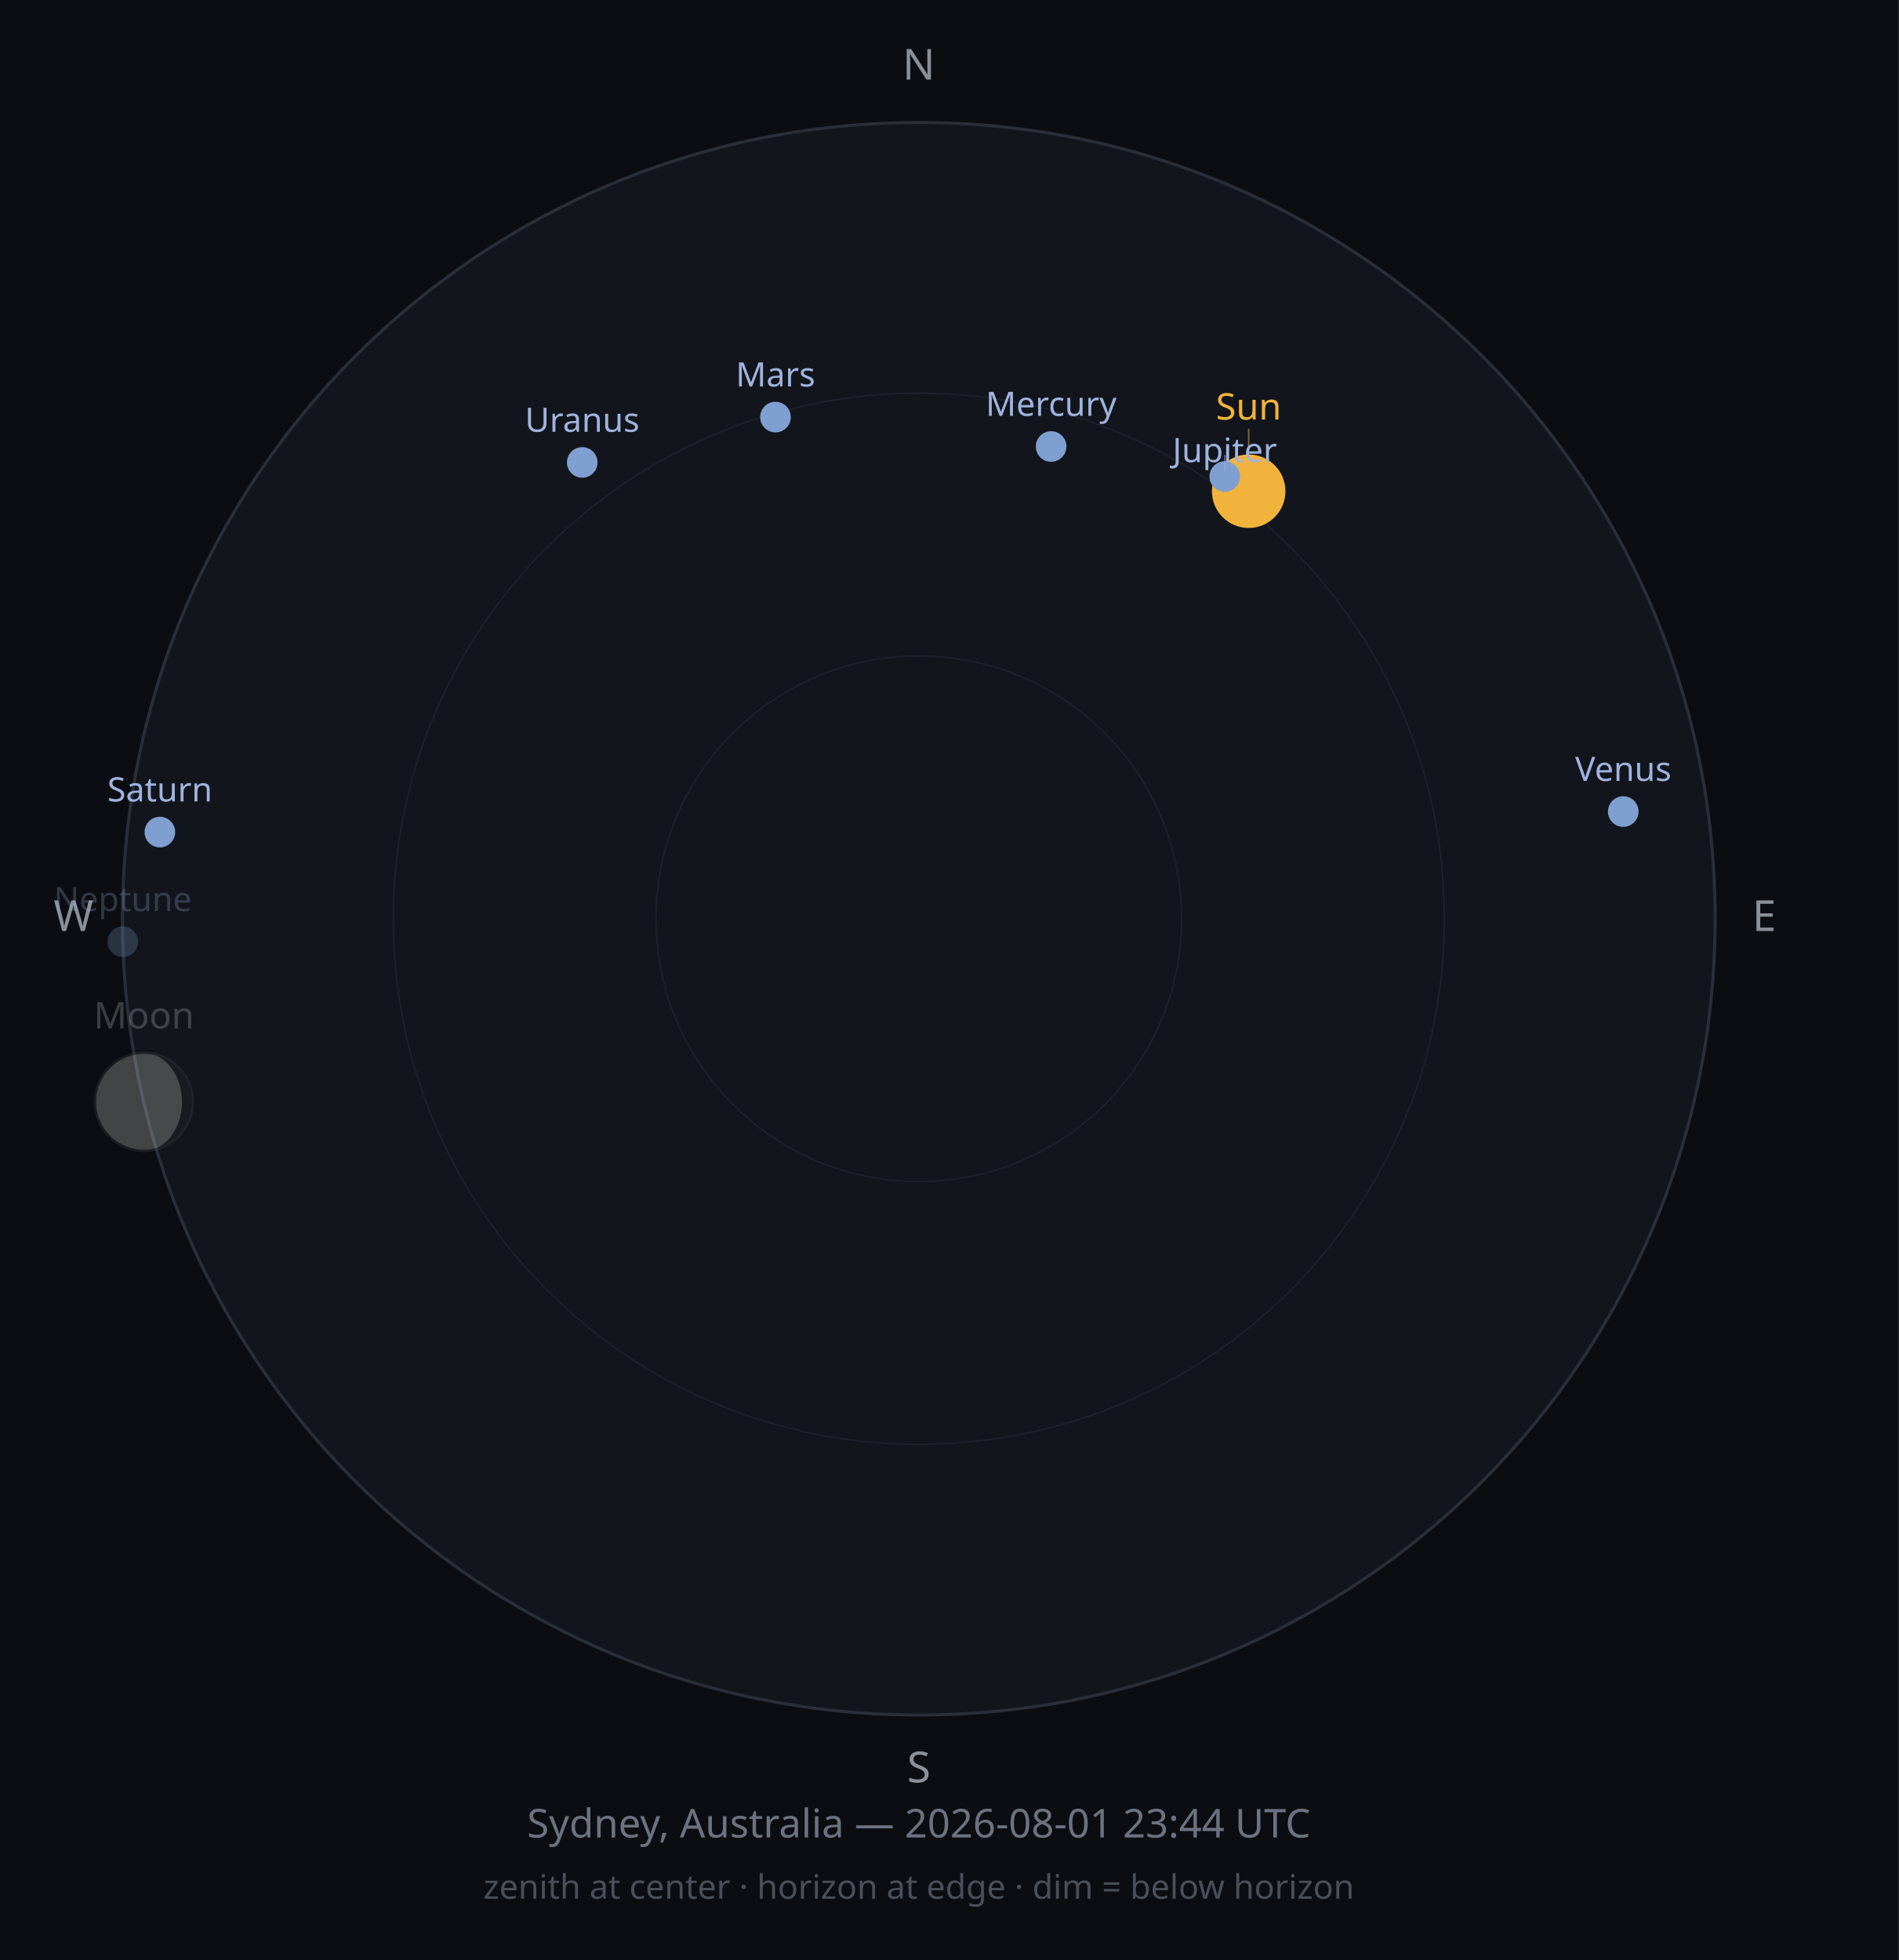
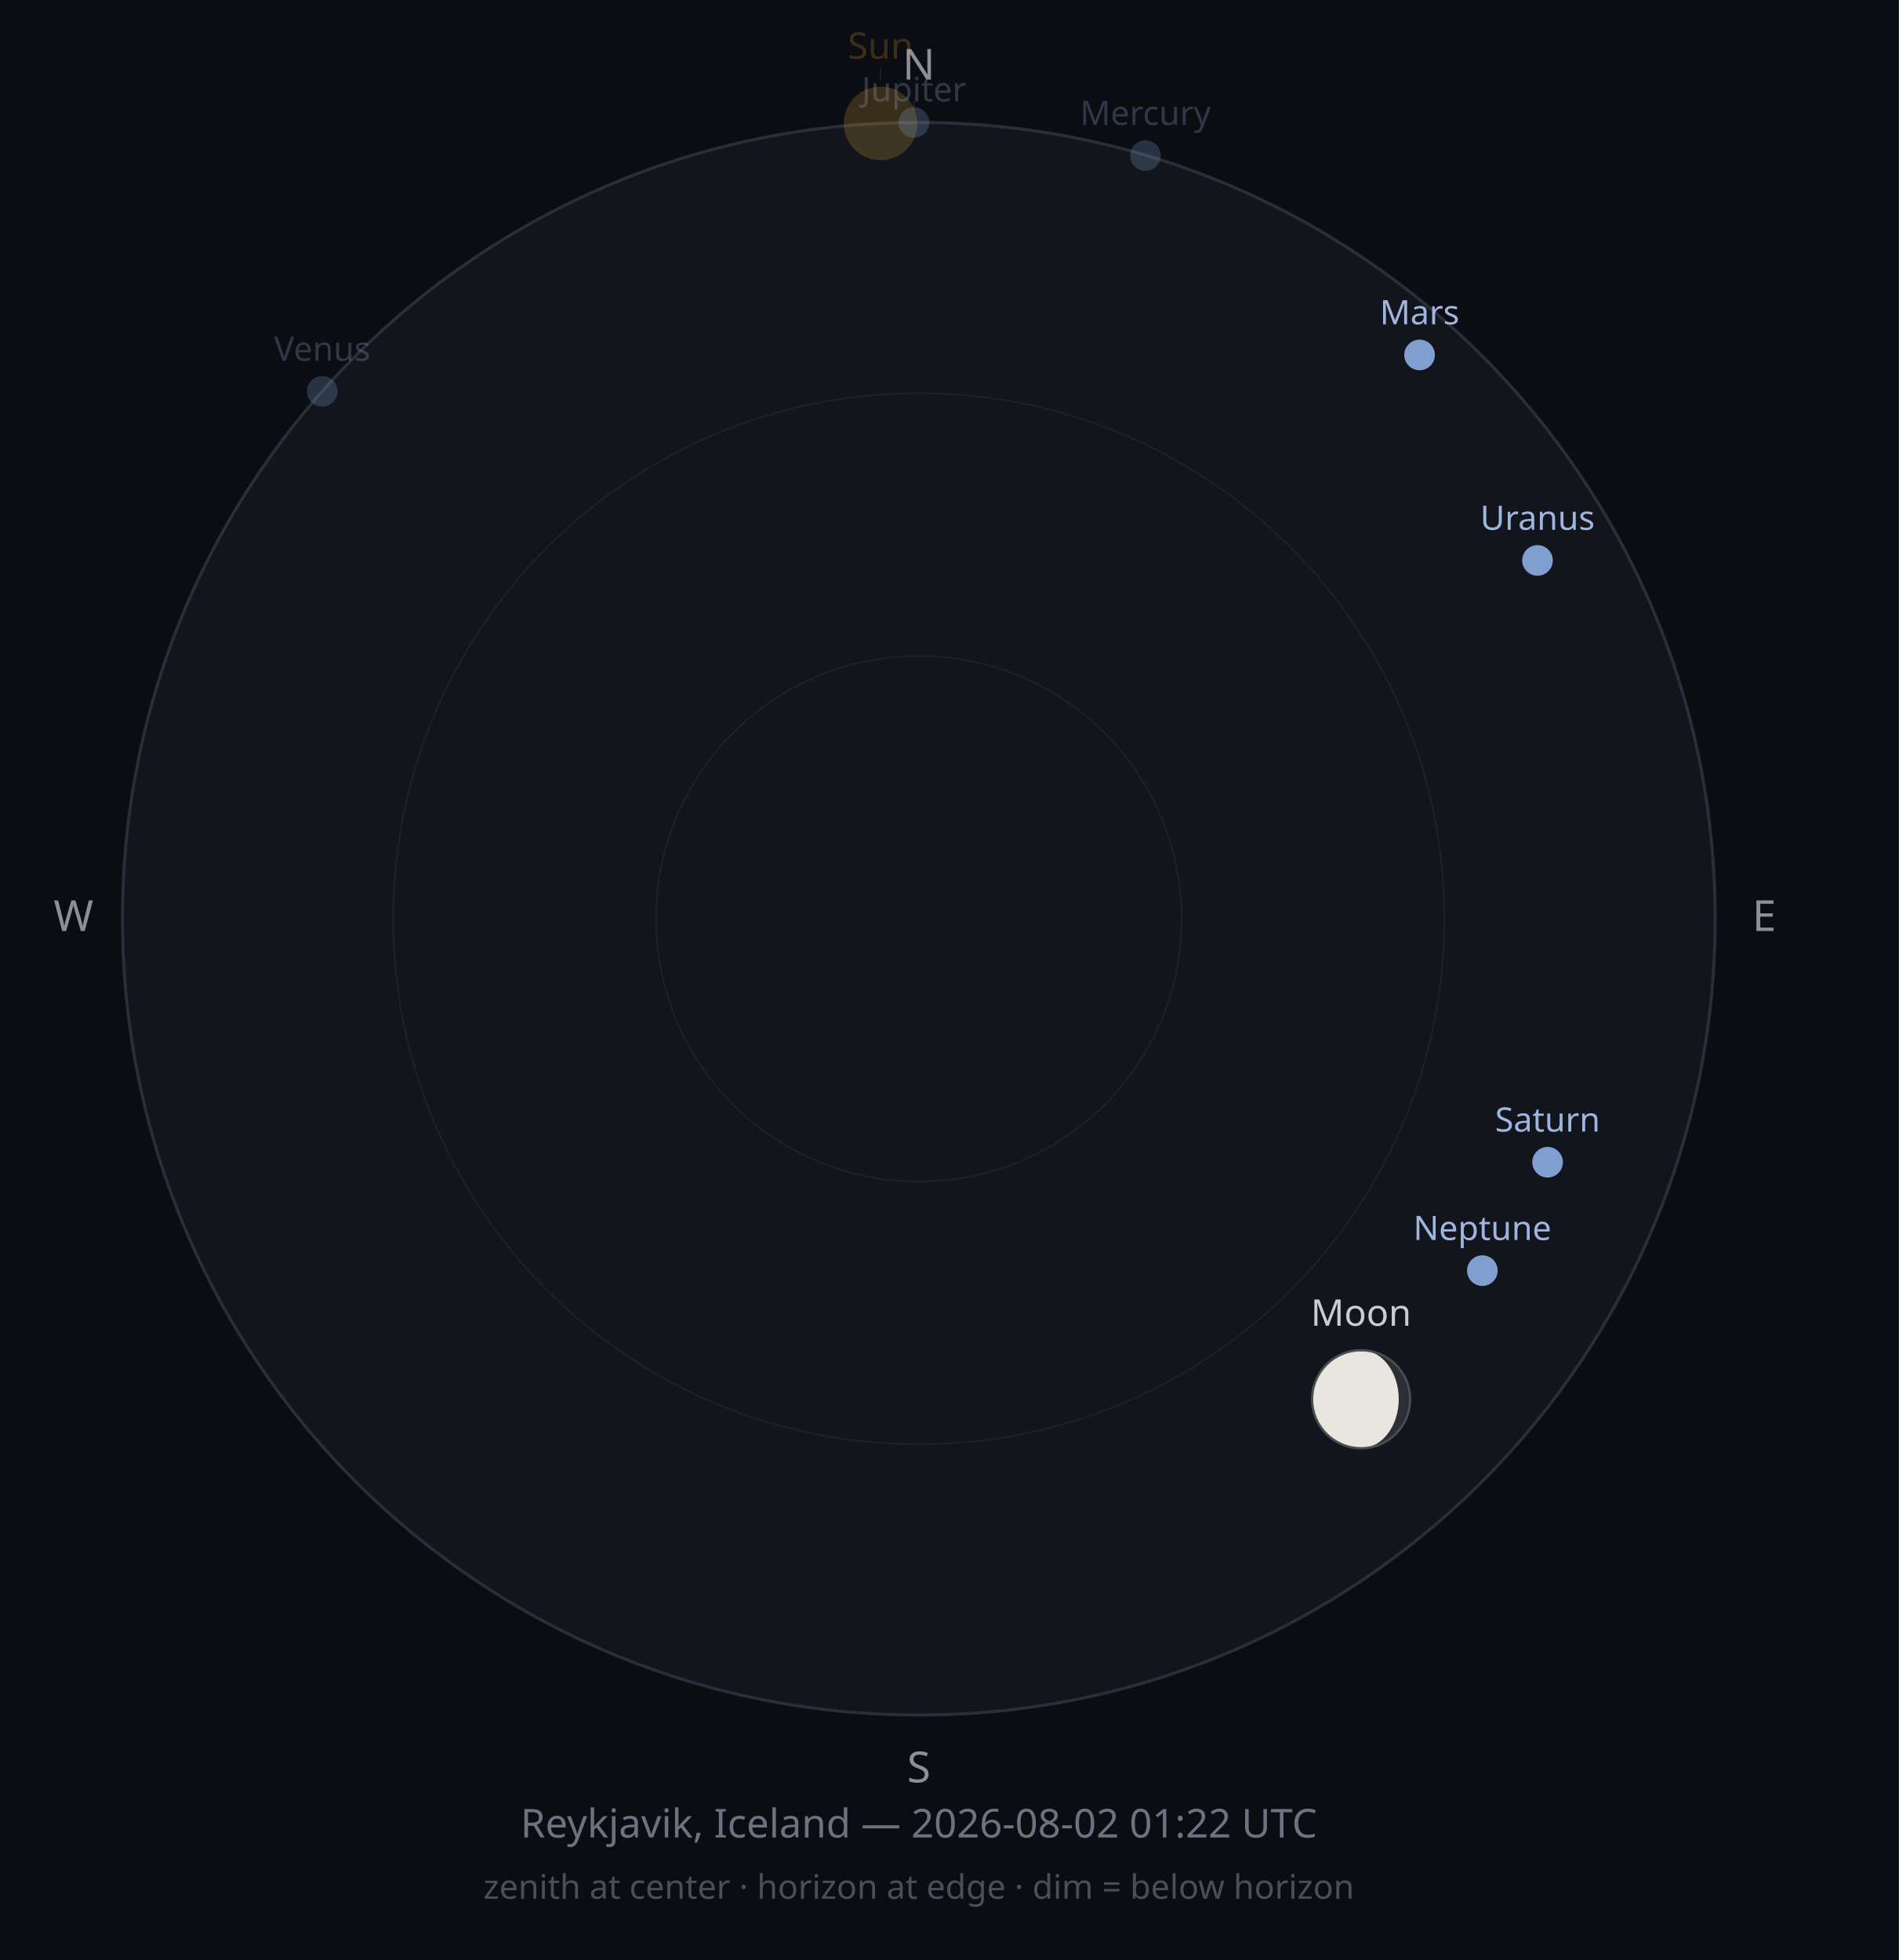
<svg xmlns="http://www.w3.org/2000/svg" width="620" height="640" viewBox="0 0 620 640">
  <rect width="620" height="640" fill="#0B0D12" />
  <circle cx="300" cy="300" r="260" fill="#12151C" stroke="#2A2E38" stroke-width="1" />
  <circle cx="300" cy="300" r="171.6" fill="none" stroke="#1D212B" stroke-width="0.5" />
  <circle cx="300" cy="300" r="85.8" fill="none" stroke="#1D212B" stroke-width="0.5" />
  <text x="300" y="26" font-size="14" fill="#8A8F98" text-anchor="middle" font-family="sans-serif">N</text>
  <text x="576" y="304" font-size="14" fill="#8A8F98" text-anchor="middle" font-family="sans-serif">E</text>
  <text x="300" y="582" font-size="14" fill="#8A8F98" text-anchor="middle" font-family="sans-serif">S</text>
  <text x="24" y="304" font-size="14" fill="#8A8F98" text-anchor="middle" font-family="sans-serif">W</text>
-   <circle cx="407.7" cy="160.4" r="12" fill="#F2B33D" opacity="1" />
-   <line x1="407.7" y1="146.4" x2="407.7" y2="140.0" stroke="#F2B33D" stroke-width="0.5" opacity="0.50" />
-   <text x="407.7" y="137.0" font-size="12" fill="#F2B33D" opacity="1" text-anchor="middle" font-family="sans-serif">Sun</text>
-   <g opacity="0.25">
-     <circle cx="47.0" cy="359.8" r="16" fill="#2B2E33" />
-     <path d="M46.976,343.825 A16,16 0 0,0 46.976,375.825 A12.442,16 0 0,0 46.976,343.825 Z" fill="#E8E6DE" />
-     <circle cx="47.0" cy="359.8" r="16" fill="none" stroke="#4A4D52" stroke-width="0.75" />
+   <circle cx="287.5" cy="40.3" r="12" fill="#F2B33D" opacity="0.2" />
+   <line x1="287.5" y1="26.3" x2="287.5" y2="22.2" stroke="#F2B33D" stroke-width="0.5" opacity="0.10" />
+   <text x="287.5" y="19.2" font-size="12" fill="#F2B33D" opacity="0.2" text-anchor="middle" font-family="sans-serif">Sun</text>
+   <g opacity="1">
+     <circle cx="444.4" cy="456.9" r="16" fill="#2B2E33" />
+     <path d="M444.403,440.859 A16,16 0 0,0 444.403,472.859 A12.299,16 0 0,0 444.403,440.859 Z" fill="#E8E6DE" />
+     <circle cx="444.4" cy="456.9" r="16" fill="none" stroke="#4A4D52" stroke-width="0.75" />
  </g>
-   <text x="47.0" y="335.8" font-size="12" fill="#C9CDD3" opacity="0.25" text-anchor="middle" font-family="sans-serif">Moon</text>
-   <circle cx="343.2" cy="145.8" r="5" fill="#7F9FD0" opacity="1" />
-   <text x="343.2" y="135.8" font-size="11" fill="#9FB4DE" opacity="1" text-anchor="middle" font-family="sans-serif">Mercury</text>
-   <circle cx="530.0" cy="265.0" r="5" fill="#7F9FD0" opacity="1" />
-   <text x="530.0" y="255.0" font-size="11" fill="#9FB4DE" opacity="1" text-anchor="middle" font-family="sans-serif">Venus</text>
-   <circle cx="253.2" cy="136.2" r="5" fill="#7F9FD0" opacity="1" />
-   <text x="253.2" y="126.2" font-size="11" fill="#9FB4DE" opacity="1" text-anchor="middle" font-family="sans-serif">Mars</text>
-   <circle cx="399.9" cy="155.6" r="5" fill="#7F9FD0" opacity="1" />
-   <line x1="399.9" y1="148.6" x2="399.9" y2="153.9" stroke="#9FB4DE" stroke-width="0.5" opacity="0.50" />
-   <text x="399.9" y="150.9" font-size="11" fill="#9FB4DE" opacity="1" text-anchor="middle" font-family="sans-serif">Jupiter</text>
-   <circle cx="52.2" cy="271.7" r="5" fill="#7F9FD0" opacity="1" />
-   <text x="52.2" y="261.7" font-size="11" fill="#9FB4DE" opacity="1" text-anchor="middle" font-family="sans-serif">Saturn</text>
-   <circle cx="190.1" cy="151.0" r="5" fill="#7F9FD0" opacity="1" />
-   <text x="190.1" y="141.0" font-size="11" fill="#9FB4DE" opacity="1" text-anchor="middle" font-family="sans-serif">Uranus</text>
-   <circle cx="40.1" cy="307.5" r="5" fill="#7F9FD0" opacity="0.25" />
-   <text x="40.1" y="297.5" font-size="11" fill="#9FB4DE" opacity="0.25" text-anchor="middle" font-family="sans-serif">Neptune</text>
-   <text x="300" y="600" font-size="13" fill="#6C7280" text-anchor="middle" font-family="sans-serif">Sydney, Australia — 2026-08-01 23:44 UTC</text>
+   <text x="444.4" y="432.9" font-size="12" fill="#C9CDD3" opacity="1" text-anchor="middle" font-family="sans-serif">Moon</text>
+   <circle cx="374.0" cy="50.8" r="5" fill="#7F9FD0" opacity="0.25" />
+   <text x="374.0" y="40.8" font-size="11" fill="#9FB4DE" opacity="0.25" text-anchor="middle" font-family="sans-serif">Mercury</text>
+   <circle cx="105.2" cy="127.8" r="5" fill="#7F9FD0" opacity="0.25" />
+   <text x="105.2" y="117.8" font-size="11" fill="#9FB4DE" opacity="0.25" text-anchor="middle" font-family="sans-serif">Venus</text>
+   <circle cx="463.5" cy="115.9" r="5" fill="#7F9FD0" opacity="1" />
+   <text x="463.5" y="105.9" font-size="11" fill="#9FB4DE" opacity="1" text-anchor="middle" font-family="sans-serif">Mars</text>
+   <circle cx="298.4" cy="40.0" r="5" fill="#7F9FD0" opacity="0.25" />
+   <line x1="298.4" y1="33.0" x2="298.4" y2="36.1" stroke="#9FB4DE" stroke-width="0.5" opacity="0.13" />
+   <text x="298.4" y="33.1" font-size="11" fill="#9FB4DE" opacity="0.25" text-anchor="middle" font-family="sans-serif">Jupiter</text>
+   <circle cx="505.3" cy="379.5" r="5" fill="#7F9FD0" opacity="1" />
+   <text x="505.3" y="369.5" font-size="11" fill="#9FB4DE" opacity="1" text-anchor="middle" font-family="sans-serif">Saturn</text>
+   <circle cx="502.0" cy="183.0" r="5" fill="#7F9FD0" opacity="1" />
+   <text x="502.0" y="173.0" font-size="11" fill="#9FB4DE" opacity="1" text-anchor="middle" font-family="sans-serif">Uranus</text>
+   <circle cx="484.0" cy="414.9" r="5" fill="#7F9FD0" opacity="1" />
+   <text x="484.0" y="404.9" font-size="11" fill="#9FB4DE" opacity="1" text-anchor="middle" font-family="sans-serif">Neptune</text>
+   <text x="300" y="600" font-size="13" fill="#6C7280" text-anchor="middle" font-family="sans-serif">Reykjavik, Iceland — 2026-08-02 01:22 UTC</text>
  <text x="300" y="620" font-size="11" fill="#4A4E58" text-anchor="middle" font-family="sans-serif">zenith at center · horizon at edge · dim = below horizon</text>
</svg>
